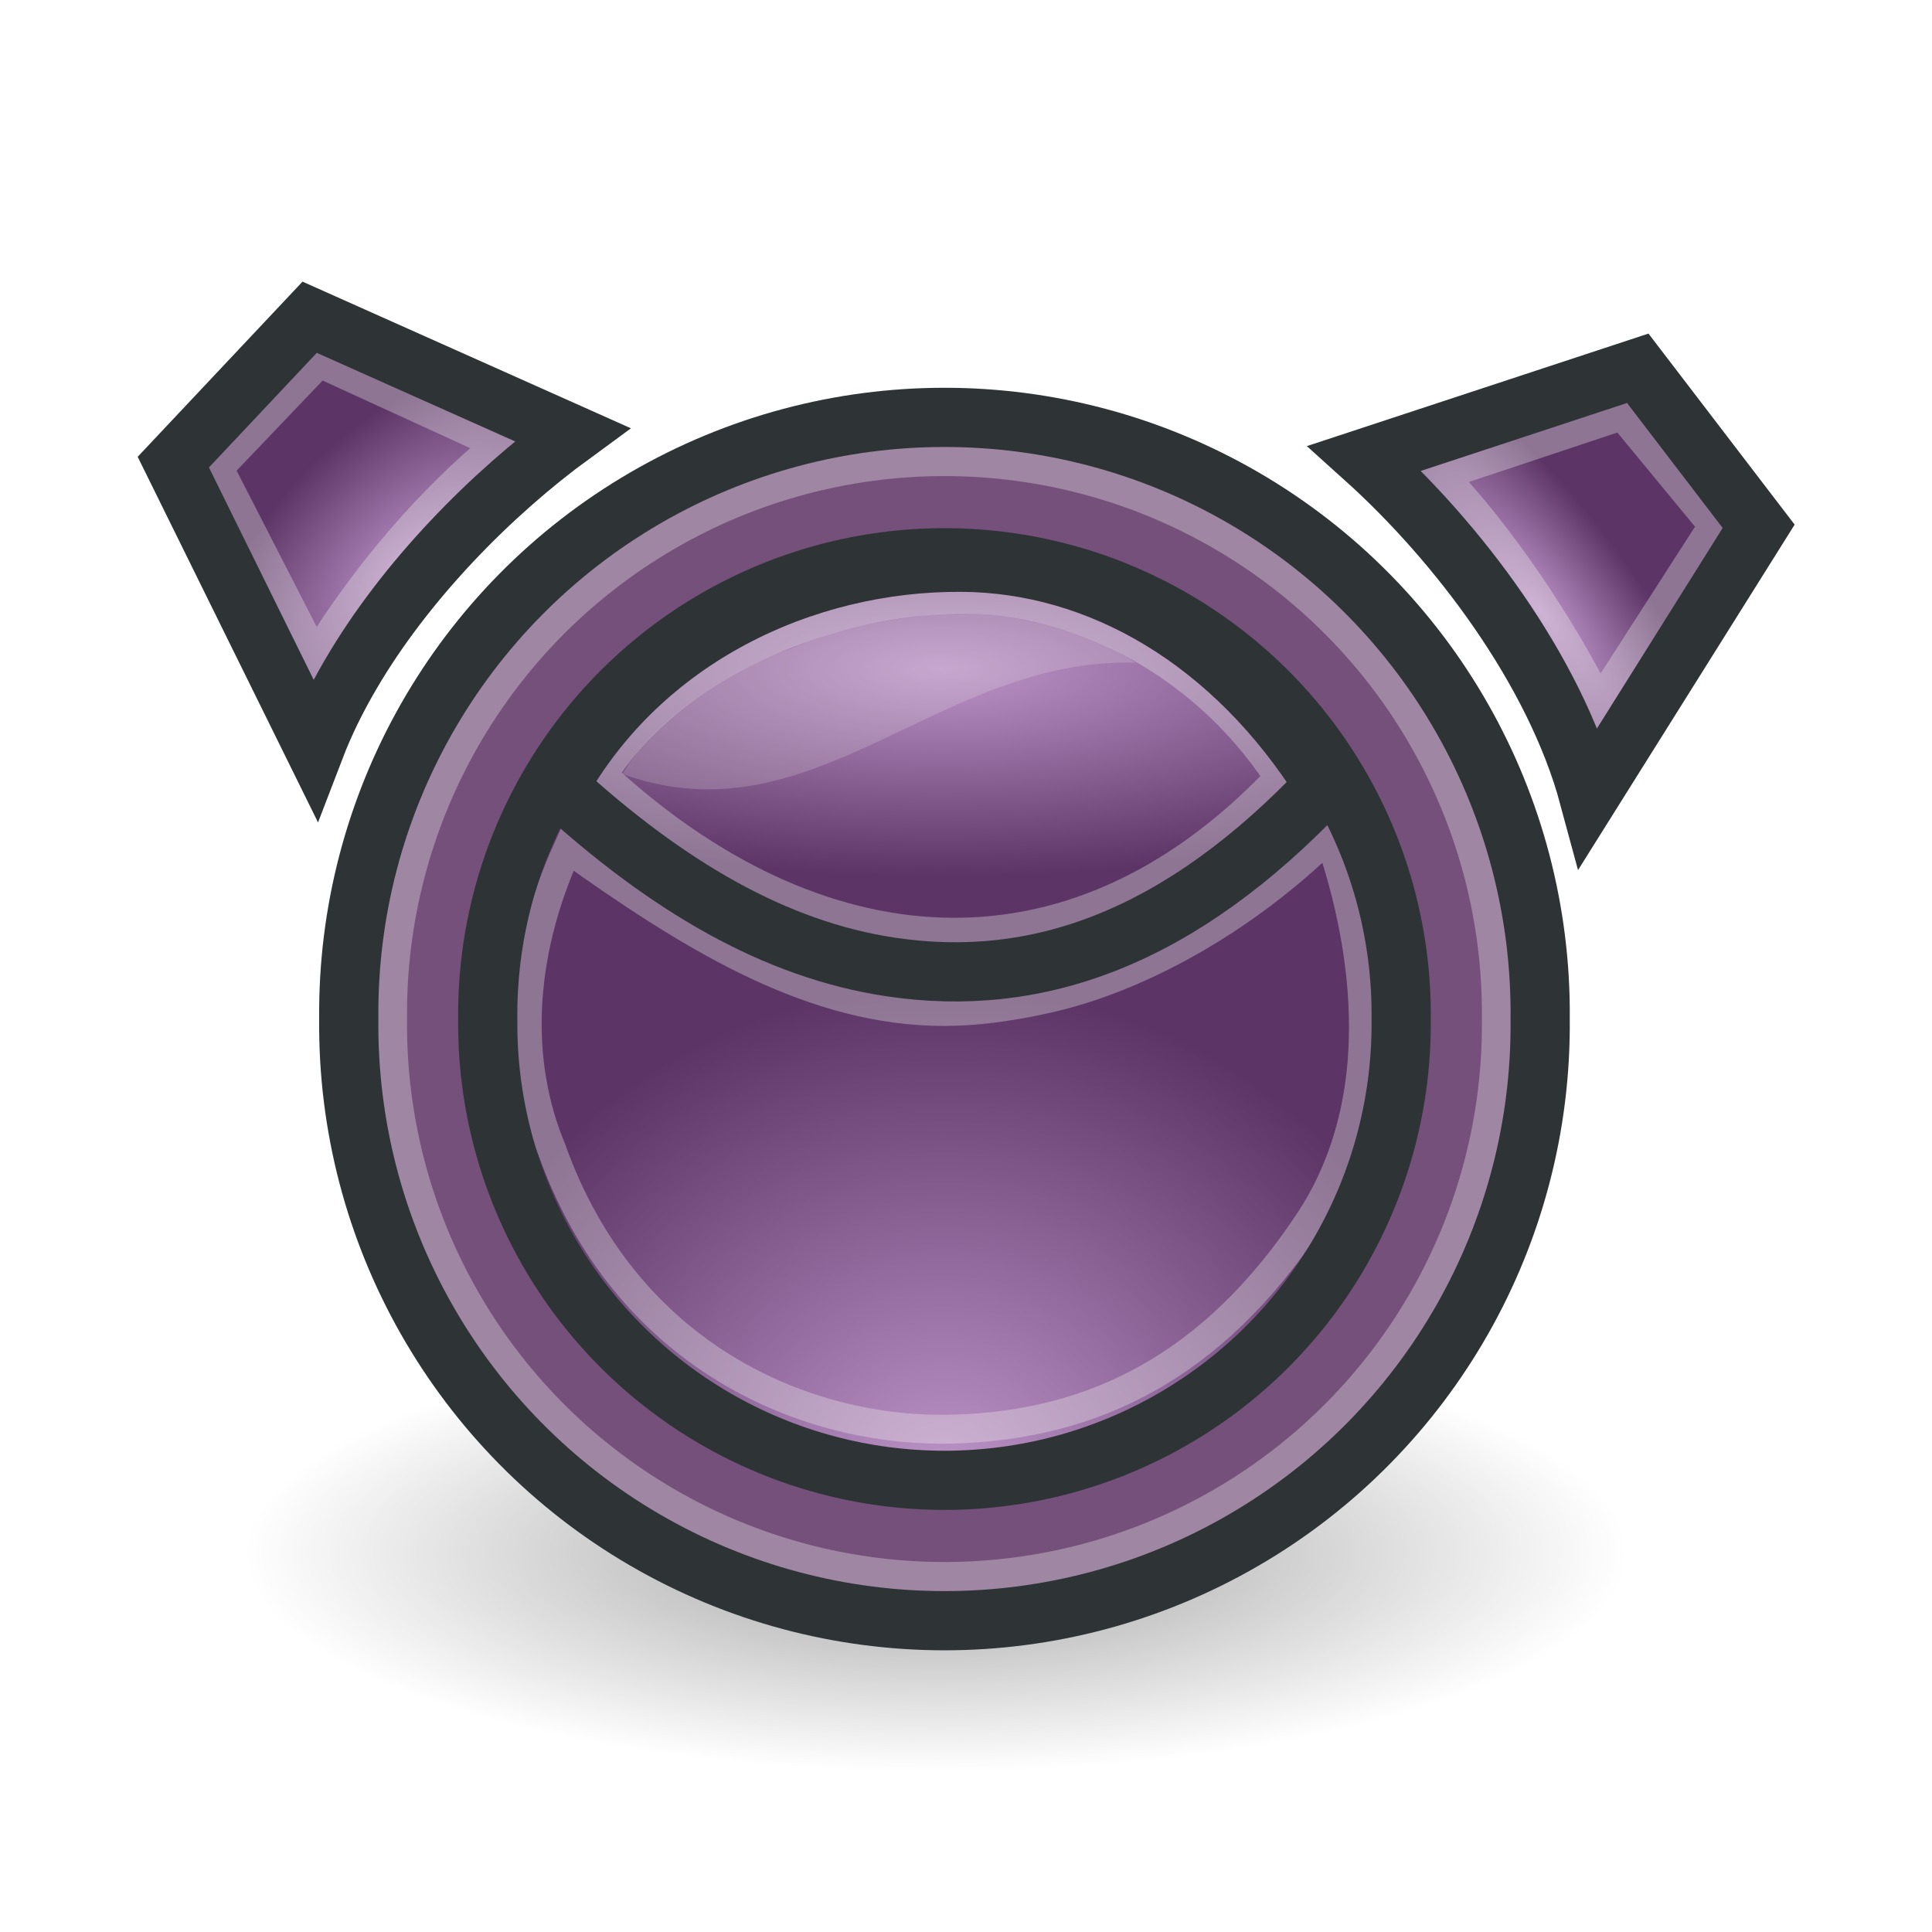
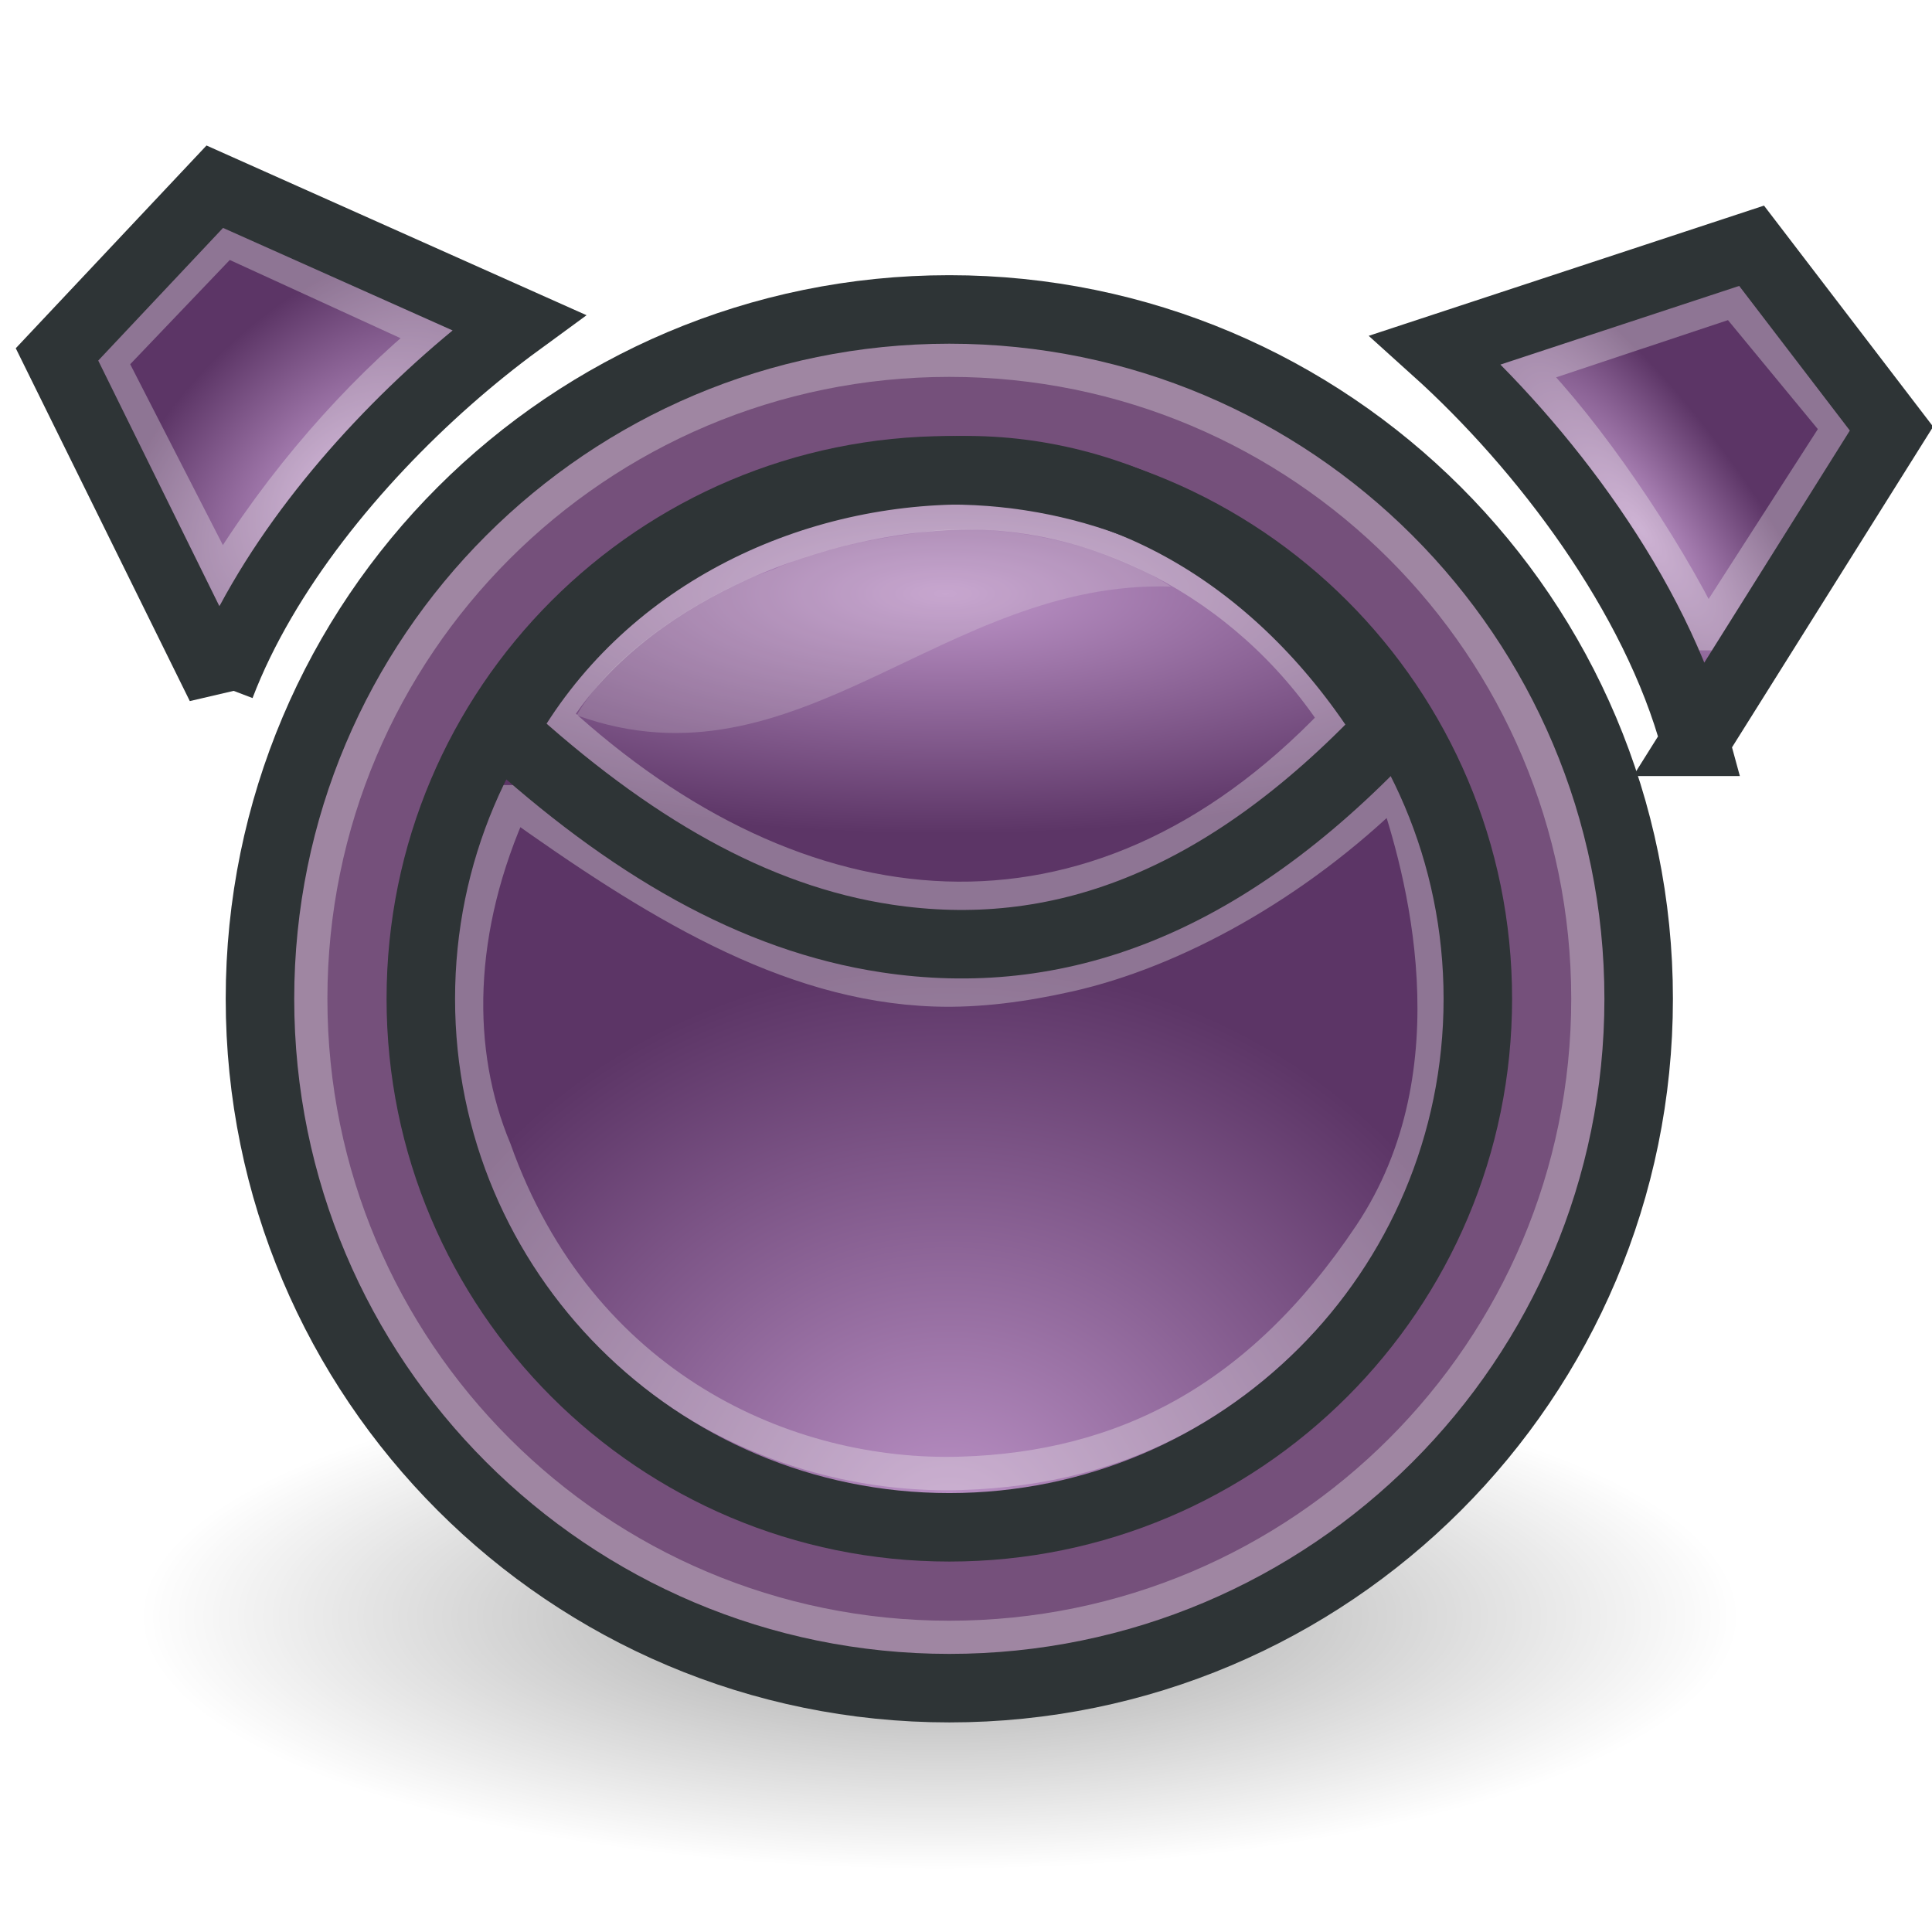
<svg xmlns="http://www.w3.org/2000/svg" xmlns:xlink="http://www.w3.org/1999/xlink" width="48" height="48" id="svg11300" version="1.0">
  <defs id="defs3">
    <linearGradient id="linearGradient3363">
      <stop style="stop-color:#eeeeec;stop-opacity:0.699;" offset="0" id="stop3365" />
      <stop style="stop-color:#eeeeec;stop-opacity:0;" offset="1" id="stop3367" />
    </linearGradient>
    <linearGradient id="linearGradient3323">
      <stop style="stop-color:#bd94c8;stop-opacity:1;" offset="0" id="stop3325" />
      <stop id="stop3333" offset="1" style="stop-color:#5c3566;stop-opacity:1;" />
    </linearGradient>
    <linearGradient id="linearGradient2660">
      <stop style="stop-color:#edeeec;stop-opacity:1;" offset="0" id="stop2662" />
      <stop style="stop-color:#babdb6;stop-opacity:1;" offset="1" id="stop2664" />
    </linearGradient>
    <radialGradient r="3.834" fy="15.048" fx="27.577" cy="15.048" cx="27.577" gradientTransform="matrix(1.341804,0,0,1.341804,-9.425986,-5.222852)" gradientUnits="userSpaceOnUse" id="radialGradient11020" xlink:href="#linearGradient11494" />
    <radialGradient r="3.834" fy="15.259" fx="27.577" cy="15.259" cx="27.577" gradientTransform="matrix(1.478479,0,0,1.478479,-13.1951,-7.329062)" gradientUnits="userSpaceOnUse" id="radialGradient11018" xlink:href="#linearGradient11494" />
    <linearGradient id="linearGradient15679">
      <stop style="stop-color:#000000;stop-opacity:1;" offset="0" id="stop15681" />
      <stop style="stop-color:#000000;stop-opacity:0;" offset="1" id="stop15683" />
    </linearGradient>
    <linearGradient id="linearGradient15669">
      <stop style="stop-color:#2d69c0;stop-opacity:1;" offset="0" id="stop15671" />
      <stop style="stop-color:#122a4c;stop-opacity:1;" offset="1" id="stop15673" />
    </linearGradient>
    <linearGradient id="linearGradient15653">
      <stop style="stop-color:#f0f1ee;stop-opacity:1;" offset="0" id="stop15655" />
      <stop style="stop-color:#d5d9d1;stop-opacity:1;" offset="1" id="stop15657" />
    </linearGradient>
    <linearGradient id="linearGradient15641">
      <stop style="stop-color:#000000;stop-opacity:1;" offset="0" id="stop15643" />
      <stop style="stop-color:#000000;stop-opacity:0;" offset="1" id="stop15645" />
    </linearGradient>
    <linearGradient id="linearGradient15015">
      <stop style="stop-color:#ffffff;stop-opacity:1;" offset="0" id="stop15017" />
      <stop id="stop15025" offset="0.137" style="stop-color:#d4d6d2;stop-opacity:1;" />
      <stop id="stop15023" offset="0.793" style="stop-color:#d4d6d2;stop-opacity:1;" />
      <stop style="stop-color:#7e8478;stop-opacity:1;" offset="1" id="stop15019" />
    </linearGradient>
    <linearGradient id="linearGradient14981">
      <stop style="stop-color:#788600;stop-opacity:1;" offset="0" id="stop14983" />
      <stop style="stop-color:#505900;stop-opacity:1;" offset="1" id="stop14985" />
    </linearGradient>
    <linearGradient id="linearGradient14973">
      <stop id="stop14975" offset="0" style="stop-color:#747474;stop-opacity:1;" />
      <stop style="stop-color:#b0b0b0;stop-opacity:1;" offset="0.621" id="stop14977" />
      <stop id="stop14979" offset="1" style="stop-color:#3f3f3f;stop-opacity:1;" />
    </linearGradient>
    <linearGradient id="linearGradient14881">
      <stop style="stop-color:#747474;stop-opacity:1;" offset="0" id="stop14883" />
      <stop id="stop14893" offset="0.621" style="stop-color:#ffffff;stop-opacity:1;" />
      <stop style="stop-color:#3f3f3f;stop-opacity:1;" offset="1" id="stop14885" />
    </linearGradient>
    <linearGradient id="linearGradient14861">
      <stop style="stop-color:#ffffff;stop-opacity:1;" offset="0" id="stop14863" />
      <stop style="stop-color:#ffffff;stop-opacity:0;" offset="1" id="stop14865" />
    </linearGradient>
    <linearGradient id="linearGradient14780">
      <stop style="stop-color:#ebff39;stop-opacity:1;" offset="0" id="stop14782" />
      <stop style="stop-color:#ebff39;stop-opacity:0;" offset="1" id="stop14784" />
    </linearGradient>
    <linearGradient id="linearGradient11520">
      <stop id="stop11522" offset="0" style="stop-color:#ffffff;stop-opacity:1;" />
      <stop id="stop11524" offset="1" style="stop-color:#dcdcdc;stop-opacity:1;" />
    </linearGradient>
    <linearGradient id="linearGradient11508">
      <stop id="stop11510" offset="0" style="stop-color:#000000;stop-opacity:1;" />
      <stop id="stop11512" offset="1" style="stop-color:#000000;stop-opacity:0;" />
    </linearGradient>
    <linearGradient id="linearGradient11494">
      <stop id="stop11496" offset="0" style="stop-color:#ef2929;stop-opacity:1;" />
      <stop id="stop11498" offset="1" style="stop-color:#ef2929;stop-opacity:0;" />
    </linearGradient>
    <linearGradient id="linearGradient11415">
      <stop id="stop11417" offset="0" style="stop-color:#204a87;stop-opacity:0;" />
      <stop style="stop-color:#204a87;stop-opacity:1;" offset="0.5" id="stop11423" />
      <stop id="stop11419" offset="1" style="stop-color:#204a87;stop-opacity:0;" />
    </linearGradient>
    <linearGradient id="linearGradient11399">
      <stop id="stop11401" offset="0" style="stop-color:#000000;stop-opacity:1;" />
      <stop id="stop11403" offset="1" style="stop-color:#000000;stop-opacity:0;" />
    </linearGradient>
    <linearGradient gradientTransform="translate(-60.28571,-0.285714)" y2="34.462" x2="43.616" y1="3.774" x1="15.828" gradientUnits="userSpaceOnUse" id="linearGradient11425" xlink:href="#linearGradient11415" />
    <linearGradient gradientTransform="translate(-60.57143,0)" y2="39.034" x2="35.68" y1="9.346" x1="9.696" gradientUnits="userSpaceOnUse" id="linearGradient11427" xlink:href="#linearGradient11415" />
    <linearGradient y2="33.462" x2="26.759" y1="19.774" x1="13.267" gradientTransform="translate(-60.85714,0.428571)" gradientUnits="userSpaceOnUse" id="linearGradient11439" xlink:href="#linearGradient11415" />
    <radialGradient r="8.5" fy="39.143" fx="12.071" cy="39.143" cx="12.071" gradientTransform="matrix(1,0,0,0.487395,0,20.06483)" gradientUnits="userSpaceOnUse" id="radialGradient11441" xlink:href="#linearGradient11399" />
    <radialGradient gradientTransform="matrix(1.243453,0,0,1.243453,-6.713754,-3.742847)" gradientUnits="userSpaceOnUse" r="3.834" fy="15.048" fx="27.577" cy="15.048" cx="27.577" id="radialGradient11500" xlink:href="#linearGradient11494" />
    <radialGradient r="3.834" fy="16.049" fx="27.577" cy="16.049" cx="27.577" gradientTransform="matrix(1.243453,0,0,1.243453,-6.713754,-3.742847)" gradientUnits="userSpaceOnUse" id="radialGradient11504" xlink:href="#linearGradient11494" />
    <radialGradient gradientUnits="userSpaceOnUse" gradientTransform="matrix(1,0,0,0.338462,0,29.48178)" r="6.566" fy="44.565" fx="30.204" cy="44.565" cx="30.204" id="radialGradient11514" xlink:href="#linearGradient11508" />
    <radialGradient gradientTransform="matrix(1.995058,0,0,1.995058,-24.32488,-35.70087)" gradientUnits="userSpaceOnUse" r="20.531" fy="35.878" fx="24.446" cy="35.878" cx="24.446" id="radialGradient11526" xlink:href="#linearGradient11520" />
    <radialGradient r="6.566" fy="44.565" fx="30.204" cy="44.565" cx="30.204" gradientTransform="matrix(1,0,0,0.338462,0,29.48178)" gradientUnits="userSpaceOnUse" id="radialGradient11532" xlink:href="#linearGradient11508" />
    <radialGradient xlink:href="#linearGradient11508" id="radialGradient1348" gradientUnits="userSpaceOnUse" gradientTransform="matrix(1,0,0,0.338462,0,29.48178)" cx="30.204" cy="44.565" fx="30.204" fy="44.565" r="6.566" />
    <radialGradient xlink:href="#linearGradient11520" id="radialGradient1350" gradientUnits="userSpaceOnUse" gradientTransform="matrix(1.995058,0,0,1.995058,-24.32488,-35.70087)" cx="24.446" cy="35.878" fx="24.446" fy="35.878" r="20.531" />
    <radialGradient xlink:href="#linearGradient11494" id="radialGradient1352" gradientUnits="userSpaceOnUse" gradientTransform="matrix(1.243453,0,0,1.243453,-6.713754,-3.742847)" cx="27.577" cy="16.049" fx="27.577" fy="16.049" r="3.834" />
    <radialGradient xlink:href="#linearGradient11494" id="radialGradient1354" gradientUnits="userSpaceOnUse" gradientTransform="matrix(1.243453,0,0,1.243453,-6.713754,-3.742847)" cx="27.577" cy="15.048" fx="27.577" fy="15.048" r="3.834" />
    <radialGradient xlink:href="#linearGradient11508" id="radialGradient1356" gradientUnits="userSpaceOnUse" gradientTransform="matrix(1,0,0,0.338462,0,29.48178)" cx="30.204" cy="44.565" fx="30.204" fy="44.565" r="6.566" />
    <radialGradient xlink:href="#linearGradient11520" id="radialGradient1366" gradientUnits="userSpaceOnUse" gradientTransform="matrix(2.049266,0,0,2.049266,-25.65002,-37.31089)" cx="24.446" cy="35.878" fx="24.446" fy="35.878" r="20.531" />
    <linearGradient xlink:href="#linearGradient14780" id="linearGradient14786" x1="6.221" y1="42.891" x2="6.238" y2="39.267" gradientUnits="userSpaceOnUse" gradientTransform="matrix(1.984375,0,0,1,-5.90625,0)" />
    <linearGradient xlink:href="#linearGradient14780" id="linearGradient14790" gradientUnits="userSpaceOnUse" gradientTransform="matrix(1.984375,0,0,1,-2.890625,0)" x1="6.221" y1="42.891" x2="6.238" y2="39.267" />
    <linearGradient xlink:href="#linearGradient14780" id="linearGradient14794" gradientUnits="userSpaceOnUse" gradientTransform="matrix(1.984375,0,0,1,9.375e-2,0)" x1="6.221" y1="42.891" x2="6.238" y2="39.267" />
    <linearGradient xlink:href="#linearGradient14780" id="linearGradient14798" gradientUnits="userSpaceOnUse" gradientTransform="matrix(1.984375,0,0,1,3.09375,-1.3595e-2)" x1="6.221" y1="42.891" x2="6.238" y2="39.267" />
    <linearGradient xlink:href="#linearGradient14780" id="linearGradient14802" gradientUnits="userSpaceOnUse" gradientTransform="matrix(1.984375,0,0,1,6.09375,-1.3595e-2)" x1="6.221" y1="42.891" x2="6.238" y2="39.267" />
    <linearGradient xlink:href="#linearGradient14780" id="linearGradient14806" gradientUnits="userSpaceOnUse" gradientTransform="matrix(1.984375,0,0,1,9.109375,-1.3595e-2)" x1="6.221" y1="42.891" x2="6.238" y2="39.267" />
    <linearGradient xlink:href="#linearGradient14780" id="linearGradient14810" gradientUnits="userSpaceOnUse" gradientTransform="matrix(1.984375,0,0,1,12.10938,-1.3595e-2)" x1="6.221" y1="42.891" x2="6.238" y2="39.267" />
    <linearGradient xlink:href="#linearGradient14780" id="linearGradient14814" gradientUnits="userSpaceOnUse" gradientTransform="matrix(1.984375,0,0,1,15.10938,-1.3595e-2)" x1="6.221" y1="42.891" x2="6.238" y2="39.267" />
    <linearGradient xlink:href="#linearGradient14861" id="linearGradient14867" x1="16.965" y1="20.166" x2="18.968" y2="31.347" gradientUnits="userSpaceOnUse" gradientTransform="matrix(0.934742,0,0,1.14936,51.39376,-9.859611)" />
    <linearGradient xlink:href="#linearGradient14881" id="linearGradient14887" x1="24" y1="19.5" x2="27" y2="19.5" gradientUnits="userSpaceOnUse" gradientTransform="translate(49.875,-6)" />
    <linearGradient xlink:href="#linearGradient14881" id="linearGradient14889" x1="24" y1="21.5" x2="27" y2="21.5" gradientUnits="userSpaceOnUse" gradientTransform="translate(49.875,-6)" />
    <linearGradient xlink:href="#linearGradient14881" id="linearGradient14891" x1="24" y1="23.5" x2="27" y2="23.5" gradientUnits="userSpaceOnUse" gradientTransform="translate(49.875,-6)" />
    <linearGradient xlink:href="#linearGradient14881" id="linearGradient14895" gradientUnits="userSpaceOnUse" x1="8" y1="19.5" x2="4.328" y2="19.5" gradientTransform="translate(50.875,-6)" />
    <linearGradient xlink:href="#linearGradient14881" id="linearGradient14897" gradientUnits="userSpaceOnUse" x1="8" y1="19.5" x2="4.328" y2="19.5" gradientTransform="translate(50.875,-6)" />
    <linearGradient xlink:href="#linearGradient14881" id="linearGradient14899" gradientUnits="userSpaceOnUse" x1="8" y1="19.5" x2="4.328" y2="19.5" gradientTransform="translate(50.875,-6)" />
    <linearGradient xlink:href="#linearGradient14881" id="linearGradient14903" gradientUnits="userSpaceOnUse" x1="8" y1="19.5" x2="4.328" y2="19.5" gradientTransform="translate(4,-79.875)" />
    <linearGradient xlink:href="#linearGradient14881" id="linearGradient14907" gradientUnits="userSpaceOnUse" gradientTransform="translate(4,-81.875)" x1="8" y1="19.5" x2="4.328" y2="19.5" />
    <linearGradient xlink:href="#linearGradient14881" id="linearGradient14911" gradientUnits="userSpaceOnUse" gradientTransform="translate(4,-83.875)" x1="8" y1="19.5" x2="4.328" y2="19.5" />
    <linearGradient xlink:href="#linearGradient14881" id="linearGradient14915" gradientUnits="userSpaceOnUse" gradientTransform="translate(4,-85.875)" x1="8" y1="19.5" x2="4.328" y2="19.5" />
    <linearGradient xlink:href="#linearGradient14881" id="linearGradient14919" gradientUnits="userSpaceOnUse" gradientTransform="translate(4,-87.875)" x1="8" y1="19.5" x2="4.328" y2="19.5" />
    <linearGradient xlink:href="#linearGradient14881" id="linearGradient14923" gradientUnits="userSpaceOnUse" gradientTransform="translate(4,-89.875)" x1="8" y1="19.5" x2="4.328" y2="19.5" />
    <linearGradient xlink:href="#linearGradient14881" id="linearGradient14927" gradientUnits="userSpaceOnUse" gradientTransform="translate(4,-91.875)" x1="8" y1="19.5" x2="4.328" y2="19.5" />
    <linearGradient xlink:href="#linearGradient14973" id="linearGradient14943" gradientUnits="userSpaceOnUse" gradientTransform="translate(14,-79.875)" x1="7.116" y1="11.5" x2="4.713" y2="11.5" />
    <linearGradient xlink:href="#linearGradient14973" id="linearGradient14945" gradientUnits="userSpaceOnUse" gradientTransform="translate(14,-81.875)" x1="7.116" y1="13.5" x2="4.713" y2="13.5" />
    <linearGradient xlink:href="#linearGradient14973" id="linearGradient14947" gradientUnits="userSpaceOnUse" gradientTransform="translate(14,-83.875)" x1="7.116" y1="15.5" x2="4.713" y2="15.5" />
    <linearGradient xlink:href="#linearGradient14973" id="linearGradient14949" gradientUnits="userSpaceOnUse" gradientTransform="translate(14,-85.875)" x1="7.116" y1="17.5" x2="4.713" y2="17.5" />
    <linearGradient xlink:href="#linearGradient14973" id="linearGradient14951" gradientUnits="userSpaceOnUse" gradientTransform="translate(14,-87.875)" x1="7.116" y1="19.5" x2="4.713" y2="19.5" />
    <linearGradient xlink:href="#linearGradient14973" id="linearGradient14953" gradientUnits="userSpaceOnUse" gradientTransform="translate(14,-89.875)" x1="7.116" y1="21.5" x2="4.713" y2="21.5" />
    <linearGradient xlink:href="#linearGradient14973" id="linearGradient14955" gradientUnits="userSpaceOnUse" gradientTransform="translate(14,-91.875)" x1="7.116" y1="23.5" x2="4.713" y2="23.5" />
    <linearGradient xlink:href="#linearGradient14981" id="linearGradient14987" x1="20.047" y1="22.747" x2="39.003" y2="49.794" gradientUnits="userSpaceOnUse" gradientTransform="translate(67,-6)" />
    <linearGradient xlink:href="#linearGradient14981" id="linearGradient15537" gradientUnits="userSpaceOnUse" gradientTransform="matrix(1.005844,0,0,1.017751,115.5005,-7.177511)" x1="20.047" y1="22.747" x2="39.003" y2="49.794" />
    <linearGradient xlink:href="#linearGradient14861" id="linearGradient15587" gradientUnits="userSpaceOnUse" gradientTransform="matrix(0.934742,0,0,1.14936,66.47715,10.07789)" x1="16.965" y1="20.166" x2="18.968" y2="31.347" />
    <linearGradient xlink:href="#linearGradient14881" id="linearGradient15589" gradientUnits="userSpaceOnUse" gradientTransform="translate(65.95839,13.9375)" x1="8" y1="19.5" x2="4.328" y2="19.5" />
    <linearGradient xlink:href="#linearGradient14881" id="linearGradient15591" gradientUnits="userSpaceOnUse" gradientTransform="translate(65.95839,13.9375)" x1="8" y1="19.5" x2="4.328" y2="19.5" />
    <linearGradient xlink:href="#linearGradient14881" id="linearGradient15593" gradientUnits="userSpaceOnUse" gradientTransform="translate(65.95839,13.9375)" x1="8" y1="19.5" x2="4.328" y2="19.5" />
    <linearGradient xlink:href="#linearGradient14881" id="linearGradient15595" gradientUnits="userSpaceOnUse" gradientTransform="translate(64.95839,13.9375)" x1="24" y1="19.5" x2="27" y2="19.5" />
    <linearGradient xlink:href="#linearGradient14881" id="linearGradient15597" gradientUnits="userSpaceOnUse" gradientTransform="translate(64.95839,13.9375)" x1="24" y1="21.5" x2="27" y2="21.5" />
    <linearGradient xlink:href="#linearGradient14881" id="linearGradient15599" gradientUnits="userSpaceOnUse" gradientTransform="translate(64.95839,13.9375)" x1="24" y1="23.5" x2="27" y2="23.5" />
    <linearGradient xlink:href="#linearGradient14881" id="linearGradient15601" gradientUnits="userSpaceOnUse" gradientTransform="translate(23.9375,-94.95839)" x1="8" y1="19.5" x2="4.328" y2="19.5" />
    <linearGradient xlink:href="#linearGradient14881" id="linearGradient15603" gradientUnits="userSpaceOnUse" gradientTransform="translate(23.9375,-96.95839)" x1="8" y1="19.5" x2="4.328" y2="19.5" />
    <linearGradient xlink:href="#linearGradient14881" id="linearGradient15605" gradientUnits="userSpaceOnUse" gradientTransform="translate(23.9375,-98.95839)" x1="8" y1="19.5" x2="4.328" y2="19.5" />
    <linearGradient xlink:href="#linearGradient14881" id="linearGradient15607" gradientUnits="userSpaceOnUse" gradientTransform="translate(23.9375,-100.9584)" x1="8" y1="19.5" x2="4.328" y2="19.5" />
    <linearGradient xlink:href="#linearGradient14881" id="linearGradient15609" gradientUnits="userSpaceOnUse" gradientTransform="translate(23.9375,-102.9584)" x1="8" y1="19.5" x2="4.328" y2="19.5" />
    <linearGradient xlink:href="#linearGradient14881" id="linearGradient15611" gradientUnits="userSpaceOnUse" gradientTransform="translate(23.9375,-104.9584)" x1="8" y1="19.5" x2="4.328" y2="19.5" />
    <linearGradient xlink:href="#linearGradient14881" id="linearGradient15613" gradientUnits="userSpaceOnUse" gradientTransform="translate(23.9375,-106.9584)" x1="8" y1="19.5" x2="4.328" y2="19.5" />
    <linearGradient xlink:href="#linearGradient14973" id="linearGradient15615" gradientUnits="userSpaceOnUse" gradientTransform="translate(33.9375,-94.95839)" x1="7.116" y1="11.5" x2="4.713" y2="11.5" />
    <linearGradient xlink:href="#linearGradient14973" id="linearGradient15617" gradientUnits="userSpaceOnUse" gradientTransform="translate(33.9375,-96.95839)" x1="7.116" y1="13.5" x2="4.713" y2="13.5" />
    <linearGradient xlink:href="#linearGradient14973" id="linearGradient15619" gradientUnits="userSpaceOnUse" gradientTransform="translate(33.9375,-98.95839)" x1="7.116" y1="15.5" x2="4.713" y2="15.5" />
    <linearGradient xlink:href="#linearGradient14973" id="linearGradient15621" gradientUnits="userSpaceOnUse" gradientTransform="translate(33.9375,-100.9584)" x1="7.116" y1="17.5" x2="4.713" y2="17.5" />
    <linearGradient xlink:href="#linearGradient14973" id="linearGradient15623" gradientUnits="userSpaceOnUse" gradientTransform="translate(33.9375,-102.9584)" x1="7.116" y1="19.5" x2="4.713" y2="19.5" />
    <linearGradient xlink:href="#linearGradient14973" id="linearGradient15625" gradientUnits="userSpaceOnUse" gradientTransform="translate(33.9375,-104.9584)" x1="7.116" y1="21.5" x2="4.713" y2="21.5" />
    <linearGradient xlink:href="#linearGradient14973" id="linearGradient15627" gradientUnits="userSpaceOnUse" gradientTransform="translate(33.9375,-106.9584)" x1="7.116" y1="23.5" x2="4.713" y2="23.5" />
    <radialGradient xlink:href="#linearGradient15641" id="radialGradient15647" cx="24.312" cy="43.875" fx="24.312" fy="43.875" r="22.312" gradientTransform="matrix(1,0,0,0.156863,0,36.99265)" gradientUnits="userSpaceOnUse" />
    <radialGradient xlink:href="#linearGradient15653" id="radialGradient15659" cx="22.75" cy="10.25" fx="22.75" fy="10.25" r="19.875" gradientTransform="matrix(1.616548,0,0,1.708051,-14.02647,-8.007523)" gradientUnits="userSpaceOnUse" />
    <radialGradient xlink:href="#linearGradient15653" id="radialGradient15663" gradientUnits="userSpaceOnUse" gradientTransform="matrix(1.616548,0,0,1.708051,-0.27647,-8.007523)" cx="22.75" cy="10.25" fx="22.75" fy="10.25" r="19.875" />
    <radialGradient xlink:href="#linearGradient15679" id="radialGradient15685" cx="23.312" cy="40.938" fx="23.312" fy="40.938" r="17.188" gradientTransform="matrix(1,0,0,0.316364,0,27.98636)" gradientUnits="userSpaceOnUse" />
    <radialGradient xlink:href="#linearGradient2660" id="radialGradient2666" cx="17.62" cy="21.611" fx="17.62" fy="21.611" r="8" gradientTransform="matrix(4.072994,0,0,2.874492,-48.88488,-43.21542)" gradientUnits="userSpaceOnUse" />
    <radialGradient xlink:href="#linearGradient15653" id="radialGradient3157" gradientUnits="userSpaceOnUse" gradientTransform="matrix(1.616548,0,0,1.708051,-14.02647,-8.007523)" cx="22.75" cy="10.25" fx="22.75" fy="10.25" r="19.875" />
    <radialGradient xlink:href="#linearGradient2660" id="radialGradient3159" gradientUnits="userSpaceOnUse" gradientTransform="matrix(4.072994,0,0,2.874492,-48.88488,-43.21542)" cx="17.62" cy="21.611" fx="17.62" fy="21.611" r="8" />
    <radialGradient xlink:href="#linearGradient11494" id="radialGradient3164" gradientUnits="userSpaceOnUse" gradientTransform="matrix(1.341804,0,0,1.341804,-9.425986,-5.222852)" cx="27.577" cy="15.048" fx="27.577" fy="15.048" r="3.834" />
    <radialGradient xlink:href="#linearGradient11494" id="radialGradient3166" gradientUnits="userSpaceOnUse" gradientTransform="matrix(1.478479,0,0,1.478479,-13.1951,-7.329062)" cx="27.577" cy="15.259" fx="27.577" fy="15.259" r="3.834" />
    <radialGradient xlink:href="#linearGradient15653" id="radialGradient3191" gradientUnits="userSpaceOnUse" gradientTransform="matrix(1.616548,0,0,1.708051,-14.02647,-8.007523)" cx="22.75" cy="10.25" fx="22.75" fy="10.25" r="19.875" />
    <radialGradient xlink:href="#linearGradient2660" id="radialGradient3193" gradientUnits="userSpaceOnUse" gradientTransform="matrix(4.072994,0,0,2.874492,-48.88488,-43.21542)" cx="17.62" cy="21.611" fx="17.62" fy="21.611" r="8" />
    <radialGradient xlink:href="#linearGradient11494" id="radialGradient3195" gradientUnits="userSpaceOnUse" gradientTransform="matrix(1.478479,0,0,1.478479,-13.1951,-7.329062)" cx="27.577" cy="15.259" fx="27.577" fy="15.259" r="3.834" />
    <radialGradient xlink:href="#linearGradient11494" id="radialGradient3197" gradientUnits="userSpaceOnUse" gradientTransform="matrix(1.341804,0,0,1.341804,-9.425986,-5.222852)" cx="27.577" cy="15.048" fx="27.577" fy="15.048" r="3.834" />
    <radialGradient xlink:href="#linearGradient15653" id="radialGradient3207" gradientUnits="userSpaceOnUse" gradientTransform="matrix(1.616548,0,0,1.708051,-14.02647,-8.007523)" cx="22.75" cy="10.25" fx="22.75" fy="10.25" r="19.875" />
    <radialGradient xlink:href="#linearGradient2660" id="radialGradient3209" gradientUnits="userSpaceOnUse" gradientTransform="matrix(4.072994,0,0,2.874492,-48.88488,-43.21542)" cx="17.62" cy="21.611" fx="17.62" fy="21.611" r="8" />
    <radialGradient xlink:href="#linearGradient11494" id="radialGradient3211" gradientUnits="userSpaceOnUse" gradientTransform="matrix(1.478479,0,0,1.478479,-13.1951,-7.329062)" cx="27.577" cy="15.259" fx="27.577" fy="15.259" r="3.834" />
    <radialGradient xlink:href="#linearGradient11494" id="radialGradient3213" gradientUnits="userSpaceOnUse" gradientTransform="matrix(1.341804,0,0,1.341804,-9.425986,-5.222852)" cx="27.577" cy="15.048" fx="27.577" fy="15.048" r="3.834" />
    <radialGradient xlink:href="#linearGradient2660" id="radialGradient64668" gradientUnits="userSpaceOnUse" gradientTransform="matrix(4.098609,0,0,2.874492,-48.71432,-42.71542)" cx="17.62" cy="21.611" fx="17.62" fy="21.611" r="8" />
    <radialGradient xlink:href="#linearGradient15653" id="radialGradient64672" gradientUnits="userSpaceOnUse" gradientTransform="matrix(1.626715,0,0,1.708051,-13.63669,-7.507523)" cx="22.75" cy="10.25" fx="22.75" fy="10.25" r="19.875" />
    <radialGradient xlink:href="#linearGradient11494" id="radialGradient64674" gradientUnits="userSpaceOnUse" gradientTransform="matrix(1.478479,0,0,1.478479,-13.1951,-7.329062)" cx="27.577" cy="15.259" fx="27.577" fy="15.259" r="3.834" />
    <radialGradient xlink:href="#linearGradient11494" id="radialGradient64676" gradientUnits="userSpaceOnUse" gradientTransform="matrix(1.341804,0,0,1.341804,-9.425986,-5.222852)" cx="27.577" cy="15.048" fx="27.577" fy="15.048" r="3.834" />
    <radialGradient xlink:href="#linearGradient2660" id="radialGradient64682" gradientUnits="userSpaceOnUse" gradientTransform="matrix(4.098609,0,0,2.874492,-66.00369,-42.17878)" cx="17.62" cy="21.611" fx="17.62" fy="21.611" r="8" />
    <radialGradient xlink:href="#linearGradient15653" id="radialGradient64686" gradientUnits="userSpaceOnUse" gradientTransform="matrix(1.626715,0,0,1.708051,-30.92605,-6.970888)" cx="22.75" cy="10.25" fx="22.75" fy="10.25" r="19.875" />
    <radialGradient xlink:href="#linearGradient11494" id="radialGradient64688" gradientUnits="userSpaceOnUse" gradientTransform="matrix(1.341804,0,0,1.341804,-9.425986,-5.222852)" cx="27.577" cy="15.048" fx="27.577" fy="15.048" r="3.834" />
    <radialGradient xlink:href="#linearGradient11494" id="radialGradient64690" gradientUnits="userSpaceOnUse" gradientTransform="matrix(1.478479,0,0,1.478479,-13.1951,-7.329062)" cx="27.577" cy="15.259" fx="27.577" fy="15.259" r="3.834" />
    <radialGradient xlink:href="#linearGradient2660" id="radialGradient64717" gradientUnits="userSpaceOnUse" gradientTransform="matrix(4.098609,0,0,2.874492,-46.08214,-45.02472)" cx="17.62" cy="21.611" fx="17.62" fy="21.611" r="8" />
    <radialGradient xlink:href="#linearGradient15653" id="radialGradient64719" gradientUnits="userSpaceOnUse" gradientTransform="matrix(1.626715,0,0,1.708051,-11.00451,-9.816824)" cx="22.75" cy="10.25" fx="22.75" fy="10.25" r="19.875" />
    <radialGradient xlink:href="#linearGradient15679" id="radialGradient64721" gradientUnits="userSpaceOnUse" gradientTransform="matrix(1,0,0,0.316364,0,27.98636)" cx="23.312" cy="40.938" fx="23.312" fy="40.938" r="17.188" />
    <radialGradient xlink:href="#linearGradient3323" id="radialGradient3331" cx="23.506" cy="26.692" fx="23.506" fy="26.692" r="7.412" gradientTransform="matrix(1.167826,-7.1586469e-8,6.4551366e-8,1.039518,-3.848108,-1.948067)" gradientUnits="userSpaceOnUse" />
    <radialGradient xlink:href="#linearGradient3323" id="radialGradient3371" cx="26.772" cy="20.312" fx="26.772" fy="20.312" r="5.669" gradientTransform="matrix(-1.901245,2.6788339e-8,0,-0.6183879,77.67233,25.68881)" gradientUnits="userSpaceOnUse" />
    <radialGradient xlink:href="#linearGradient3323" id="radialGradient2587" gradientUnits="userSpaceOnUse" gradientTransform="matrix(-1.901245,2.6788339e-8,0,-0.6183879,77.67233,25.68881)" cx="26.772" cy="20.312" fx="26.772" fy="20.312" r="5.669" />
    <radialGradient xlink:href="#linearGradient3323" id="radialGradient2589" gradientUnits="userSpaceOnUse" gradientTransform="matrix(1.197443,-7.7734567e-8,6.6188432e-8,1.128796,-1.324087,-3.276115)" cx="23.506" cy="26.692" fx="23.506" fy="26.692" r="7.412" />
    <radialGradient xlink:href="#linearGradient3323" id="radialGradient3387" cx="36.903" cy="12.121" fx="36.903" fy="12.121" r="3.828" gradientTransform="matrix(0.805118,1.104574,-0.3497304,0.2549165,11.43089,-31.69581)" gradientUnits="userSpaceOnUse" />
    <radialGradient xlink:href="#linearGradient3323" id="radialGradient3397" cx="17.279" cy="12.86" fx="17.279" fy="12.86" r="3.869" gradientTransform="matrix(0.8000456,-0.7959069,0.4545729,0.4569367,-1.785972,19.32569)" gradientUnits="userSpaceOnUse" />
    <radialGradient xlink:href="#linearGradient3323" id="radialGradient2594" gradientUnits="userSpaceOnUse" gradientTransform="matrix(1.197443,-7.7734567e-8,6.6188432e-8,1.128796,-0.9490868,4.973885)" cx="23.506" cy="26.692" fx="23.506" fy="26.692" r="7.412" />
    <radialGradient xlink:href="#linearGradient3323" id="radialGradient2596" gradientUnits="userSpaceOnUse" gradientTransform="matrix(-1.901245,2.6788339e-8,0,-0.6183879,78.04733,33.93881)" cx="26.772" cy="20.312" fx="26.772" fy="20.312" r="5.669" />
    <radialGradient xlink:href="#linearGradient3323" id="radialGradient2598" gradientUnits="userSpaceOnUse" gradientTransform="matrix(0.8000456,-0.7959069,0.4545729,0.4569367,-1.410972,27.57569)" cx="17.279" cy="12.86" fx="17.279" fy="12.86" r="3.869" />
    <radialGradient xlink:href="#linearGradient3323" id="radialGradient2600" gradientUnits="userSpaceOnUse" gradientTransform="matrix(0.805118,1.104574,-0.3497304,0.2549165,11.80589,-23.44581)" cx="36.903" cy="12.121" fx="36.903" fy="12.121" r="3.828" />
  </defs>
  <g id="layer1" transform="translate(-3.220209,-0.6906993)">
-     <path style="opacity:0.369;fill:url(#radialGradient64721);fill-opacity:1;fill-rule:nonzero;stroke:none;stroke-width:1;stroke-linecap:round;stroke-linejoin:round;marker:none;marker-start:none;marker-mid:none;marker-end:none;stroke-miterlimit:4;stroke-dasharray:none;stroke-dashoffset:0;stroke-opacity:1;visibility:visible;display:block;overflow:visible" id="path15677" d="M 40.5,40.938 A 17.188,5.438 0 1 1 6.125,40.938 A 17.188,5.438 0 1 1 40.5,40.938 z" transform="translate(3.168573,-1.666793)" />
-     <g id="g2576" transform="matrix(1.470944,0,0,1.470944,-13.33497,-14.1359)">
-       <path id="path65564" d="M 20.625,23.984 C 19.689,26.028 19.655,27.977 20.258,29.642 C 21.947,33.589 24.763,34.68 27.393,34.588 C 29.836,34.503 31.891,33.721 33.555,30.982 C 35.22,28.243 34.431,24.978 33.716,23.889 C 32.221,25.501 30.598,26.279 29.009,26.672 C 28.329,26.84 27.651,26.941 26.985,26.916 C 24.746,26.832 22.714,25.623 20.625,23.984 z" style="fill:url(#radialGradient2594);fill-opacity:1;fill-rule:evenodd;stroke:none;stroke-width:0.5;stroke-linecap:butt;stroke-linejoin:miter;stroke-opacity:1" />
-       <path style="opacity:0.347;fill:none;fill-opacity:1;fill-rule:evenodd;stroke:#eeeeec;stroke-width:0.487;stroke-linecap:butt;stroke-linejoin:miter;stroke-opacity:1" d="M 20.841,24.415 C 19.994,26.28 19.976,28.064 20.573,29.492 C 21.806,32.963 24.842,34.298 27.386,34.217 C 29.751,34.143 31.738,33.146 33.348,30.737 C 34.958,28.328 34.082,25.325 33.703,24.211 C 32.256,25.629 30.487,26.601 28.95,26.946 C 28.292,27.094 27.637,27.183 26.992,27.161 C 24.826,27.087 22.861,25.856 20.841,24.415 z" id="path3403" />
-       <path transform="matrix(0.877566,0,0,0.877566,0.1285191,2.946157)" d="M 40.918,27.742 A 10.062,10.062 0 1 1 20.795,27.742 A 10.062,10.062 0 1 1 40.918,27.742 z" id="path3405" style="fill:none;fill-opacity:1;stroke:#75507b;stroke-width:2.229;stroke-miterlimit:4;stroke-dasharray:none;stroke-opacity:1" />
-       <path transform="matrix(0.9276742,0,0,0.9276742,-1.41764,1.556056)" d="M 40.918,27.742 A 10.062,10.062 0 1 1 20.795,27.742 A 10.062,10.062 0 1 1 40.918,27.742 z" id="path65528" style="opacity:0.347;fill:none;fill-opacity:1;stroke:#eeeeec;stroke-width:0.553;stroke-miterlimit:4;stroke-dasharray:none;stroke-opacity:1" />
-       <path id="path3353" d="M 20.983,23.178 C 24.819,26.708 29.48,27.244 33.311,23.23 C 31.879,21.065 29.478,19.882 27.212,19.994 C 24.97,20.106 22.243,21.197 20.983,23.178 z" style="fill:url(#radialGradient2596);fill-opacity:1;fill-rule:evenodd;stroke:none;stroke-width:0.425;stroke-linecap:butt;stroke-linejoin:miter;stroke-opacity:1" />
-       <path id="path65580" d="M 30.442,21.274 C 29.357,20.573 27.808,20.341 26.855,20.474 C 26.423,20.534 26.055,20.591 25.723,20.673 C 25.304,20.776 25.017,20.858 24.619,21.033 C 23.873,21.277 22.373,22.101 21.768,23.153 C 24.997,24.318 27.119,21.17 30.442,21.274 z" style="opacity:0.197;fill:#eeeeec;fill-opacity:1;fill-rule:evenodd;stroke:none;stroke-width:0.416;stroke-linecap:butt;stroke-linejoin:miter;stroke-opacity:1" />
-       <path id="path65562" d="M 21.478,23.165 C 25.006,26.411 29.293,26.904 32.816,23.212 C 31.499,21.221 29.291,20.133 27.207,20.237 C 25.145,20.339 22.637,21.343 21.478,23.165 z" style="opacity:0.347;fill:none;fill-rule:evenodd;stroke:#eeeeec;stroke-width:0.425;stroke-linecap:butt;stroke-linejoin:miter;stroke-opacity:1" />
-       <path id="path65558" d="M 20.688,23.373 C 22.529,25.058 24.354,26.119 26.291,26.411 C 28.761,26.784 31.18,25.938 33.625,23.35 C 32.087,20.892 29.817,19.588 27.493,19.576 C 24.842,19.561 22.097,20.842 20.688,23.373 z" style="fill:none;fill-rule:evenodd;stroke:#2e3436;stroke-width:1;stroke-linecap:butt;stroke-linejoin:miter;stroke-opacity:1" />
-       <path style="fill:url(#radialGradient2598);fill-opacity:1;fill-rule:evenodd;stroke:none;stroke-width:1px;stroke-linecap:butt;stroke-linejoin:miter;stroke-opacity:1" d="M 16.569,22.724 C 16.73,22.304 16.934,21.888 17.172,21.48 C 18.106,19.878 19.559,18.415 20.921,17.419 L 16.485,15.438 L 14.182,17.885 L 16.569,22.724 z" id="path2605" />
-       <path style="fill:url(#radialGradient2600);fill-opacity:1;fill-rule:evenodd;stroke:none;stroke-width:1px;stroke-linecap:butt;stroke-linejoin:miter;stroke-opacity:1" d="M 38.093,23.54 C 37.516,21.398 35.875,19.236 34.303,17.82 L 38.917,16.3 L 40.959,18.969 L 38.093,23.54 z" id="path2607" />
-       <path style="opacity:0.347;fill:none;fill-opacity:1;fill-rule:evenodd;stroke:#eeeeec;stroke-width:0.5;stroke-linecap:butt;stroke-linejoin:miter;stroke-opacity:1" d="M 16.582,21.173 C 17.459,19.728 18.592,18.462 19.657,17.585 L 16.646,16.206 L 14.948,17.985 L 16.582,21.173 z" id="path3399" />
-       <path style="opacity:0.347;fill:none;fill-opacity:1;fill-rule:evenodd;stroke:#eeeeec;stroke-width:0.5;stroke-linecap:butt;stroke-linejoin:miter;stroke-opacity:1" d="M 38.265,21.955 C 37.628,20.651 36.494,18.995 35.614,18.107 L 38.656,17.094 L 40.193,18.957 L 38.265,21.955 z" id="path3429" />
-       <path style="fill:none;fill-opacity:1;fill-rule:evenodd;stroke:#2e3436;stroke-width:1px;stroke-linecap:butt;stroke-linejoin:miter;stroke-opacity:1" d="M 38.093,23.54 C 37.516,21.398 35.875,19.236 34.303,17.82 L 38.917,16.3 L 40.959,18.969 L 38.093,23.54 z" id="path3427" />
-       <path style="fill:none;fill-opacity:1;fill-rule:evenodd;stroke:#2e3436;stroke-width:1px;stroke-linecap:butt;stroke-linejoin:miter;stroke-opacity:1" d="M 16.569,22.724 C 16.73,22.304 16.934,21.888 17.172,21.48 C 18.106,19.878 19.559,18.415 20.921,17.419 L 16.485,15.438 L 14.182,17.885 L 16.569,22.724 z" id="path3431" />
-       <path transform="translate(-3.64936,-0.4504079)" d="M 40.918,27.742 A 10.062,10.062 0 1 1 20.795,27.742 A 10.062,10.062 0 1 1 40.918,27.742 z" id="path64754" style="fill:none;fill-opacity:1;stroke:#2e3436;stroke-width:1;stroke-miterlimit:4;stroke-dasharray:none;stroke-opacity:1" />
-       <path transform="matrix(0.7666818,0,0,0.7666818,3.550021,6.022315)" d="M 40.918,27.742 A 10.062,10.062 0 1 1 20.795,27.742 A 10.062,10.062 0 1 1 40.918,27.742 z" id="path65538" style="fill:none;fill-opacity:1;stroke:#2e3436;stroke-width:1.304;stroke-miterlimit:4;stroke-dasharray:none;stroke-opacity:1" />
+     <path style="opacity:0.369;fill:url(#radialGradient64721);fill-opacity:1;fill-rule:nonzero;stroke:none;stroke-width:1;marker:none;visibility:visible;display:block;overflow:visible" id="path15677" d="m 40.5,40.938 a 17.188,5.438 0 1 1 -34.375,0 17.188,5.438 0 1 1 34.375,0 z" transform="matrix(1.157159,0,0,1.157159,-0.4059135,-6.51914)" />
+     <g id="g2576" transform="matrix(1.702116,0,0,1.702116,-19.50314,-20.94788)">
+       <path id="path65564" d="m 20.625,23.984 c -0.936,2.044 -0.971,3.994 -0.367,5.659 1.689,3.947 4.505,5.037 7.134,4.946 2.444,-0.085 4.498,-0.867 6.163,-3.606 1.665,-2.739 0.876,-6.005 0.161,-7.093 -1.495,1.612 -3.118,2.39 -4.708,2.783 -0.679,0.168 -1.357,0.269 -2.023,0.244 -2.239,-0.084 -4.272,-1.293 -6.36,-2.932 z" style="fill:url(#radialGradient2594);fill-opacity:1;fill-rule:evenodd;stroke:none" />
+       <path style="opacity:0.347;fill:none;stroke:#eeeeec;stroke-width:0.487;stroke-linecap:butt;stroke-linejoin:miter;stroke-opacity:1" d="m 20.841,24.415 c -0.847,1.865 -0.865,3.649 -0.268,5.078 1.233,3.471 4.269,4.806 6.813,4.725 2.364,-0.075 4.351,-1.071 5.962,-3.481 1.61,-2.409 0.734,-5.412 0.355,-6.526 -1.447,1.418 -3.216,2.389 -4.753,2.735 -0.657,0.148 -1.313,0.237 -1.957,0.215 -2.166,-0.073 -4.131,-1.305 -6.151,-2.746 z" id="path3403" />
+       <path transform="matrix(0.877566,0,0,0.877566,0.1285191,2.946157)" d="m 40.918,27.742 c 0,5.557 -4.505,10.062 -10.062,10.062 -5.557,0 -10.062,-4.505 -10.062,-10.062 0,-5.557 4.505,-10.062 10.062,-10.062 5.557,0 10.062,4.505 10.062,10.062 z" id="path3405" style="fill:none;stroke:#75507b;stroke-width:2.229;stroke-miterlimit:4;stroke-opacity:1;stroke-dasharray:none" />
+       <path transform="matrix(0.9276742,0,0,0.9276742,-1.41764,1.556056)" d="m 40.918,27.742 c 0,5.557 -4.505,10.062 -10.062,10.062 -5.557,0 -10.062,-4.505 -10.062,-10.062 0,-5.557 4.505,-10.062 10.062,-10.062 5.557,0 10.062,4.505 10.062,10.062 z" id="path65528" style="opacity:0.347;fill:none;stroke:#eeeeec;stroke-width:0.553;stroke-miterlimit:4;stroke-opacity:1;stroke-dasharray:none" />
+       <path id="path3353" d="m 20.983,23.178 c 3.836,3.53 8.497,4.066 12.328,0.051 -1.432,-2.165 -3.833,-3.348 -6.099,-3.235 -2.243,0.111 -4.969,1.203 -6.229,3.184 z" style="fill:url(#radialGradient2596);fill-opacity:1;fill-rule:evenodd;stroke:none" />
+       <path id="path65580" d="m 30.442,21.274 c -1.085,-0.701 -2.634,-0.933 -3.587,-0.8 -0.432,0.06 -0.8,0.117 -1.133,0.199 -0.419,0.103 -0.706,0.185 -1.104,0.36 -0.746,0.244 -2.246,1.068 -2.851,2.12 3.229,1.165 5.351,-1.983 8.674,-1.878 z" style="opacity:0.197;fill:#eeeeec;fill-opacity:1;fill-rule:evenodd;stroke:none" />
+       <path id="path65562" d="m 21.478,23.165 c 3.528,3.247 7.814,3.739 11.338,0.047 -1.317,-1.991 -3.525,-3.079 -5.609,-2.975 -2.062,0.103 -4.57,1.106 -5.729,2.928 z" style="opacity:0.347;fill:none;stroke:#eeeeec;stroke-width:0.425;stroke-linecap:butt;stroke-linejoin:miter;stroke-opacity:1" />
+       <path id="path65558" d="m 20.688,23.373 c 1.841,1.685 3.666,2.746 5.603,3.038 2.469,0.373 4.889,-0.473 7.334,-3.061 -1.538,-2.458 -3.808,-3.762 -6.132,-3.774 -2.651,-0.014 -5.396,1.266 -6.805,3.797 z" style="fill:none;stroke:#2e3436;stroke-width:1;stroke-linecap:butt;stroke-linejoin:miter;stroke-opacity:1" />
+       <path style="fill:url(#radialGradient2598);fill-opacity:1;fill-rule:evenodd;stroke:none" d="m 16.569,22.724 c 0.16,-0.42 0.364,-0.836 0.602,-1.244 0.934,-1.602 2.388,-3.065 3.75,-4.061 l -4.436,-1.981 -2.303,2.448 2.387,4.839 z" id="path2605" />
+       <path style="fill:url(#radialGradient2600);fill-opacity:1;fill-rule:evenodd;stroke:none" d="m 38.093,23.54 c -0.577,-2.141 -2.217,-4.303 -3.79,-5.72 l 4.614,-1.52 2.042,2.669 -2.867,4.571 z" id="path2607" />
+       <path style="opacity:0.347;fill:none;stroke:#eeeeec;stroke-width:0.5;stroke-linecap:butt;stroke-linejoin:miter;stroke-opacity:1" d="m 16.582,21.173 c 0.878,-1.446 2.01,-2.711 3.075,-3.588 l -3.011,-1.379 -1.699,1.779 1.634,3.189 z" id="path3399" />
+       <path style="opacity:0.347;fill:none;stroke:#eeeeec;stroke-width:0.5;stroke-linecap:butt;stroke-linejoin:miter;stroke-opacity:1" d="M 38.265,21.955 C 37.628,20.651 36.494,18.995 35.614,18.107 l 3.042,-1.013 1.537,1.864 -1.927,2.997 z" id="path3429" />
+       <path style="fill:none;stroke:#2e3436;stroke-width:1px;stroke-linecap:butt;stroke-linejoin:miter;stroke-opacity:1" d="m 38.093,23.54 c -0.577,-2.141 -2.217,-4.303 -3.79,-5.72 l 4.614,-1.52 2.042,2.669 -2.867,4.571 z" id="path3427" />
+       <path style="fill:none;stroke:#2e3436;stroke-width:1px;stroke-linecap:butt;stroke-linejoin:miter;stroke-opacity:1" d="m 16.569,22.724 c 0.16,-0.42 0.364,-0.836 0.602,-1.244 0.934,-1.602 2.388,-3.065 3.75,-4.061 l -4.436,-1.981 -2.303,2.448 2.387,4.839 z" id="path3431" />
+       <path transform="translate(-3.64936,-0.4504079)" d="m 40.918,27.742 c 0,5.557 -4.505,10.062 -10.062,10.062 -5.557,0 -10.062,-4.505 -10.062,-10.062 0,-5.557 4.505,-10.062 10.062,-10.062 5.557,0 10.062,4.505 10.062,10.062 z" id="path64754" style="fill:none;stroke:#2e3436;stroke-width:1;stroke-miterlimit:4;stroke-opacity:1;stroke-dasharray:none" />
+       <path transform="matrix(0.7666818,0,0,0.7666818,3.550021,6.022315)" d="m 40.918,27.742 c 0,5.557 -4.505,10.062 -10.062,10.062 -5.557,0 -10.062,-4.505 -10.062,-10.062 0,-5.557 4.505,-10.062 10.062,-10.062 5.557,0 10.062,4.505 10.062,10.062 z" id="path65538" style="fill:none;stroke:#2e3436;stroke-width:1.304;stroke-miterlimit:4;stroke-opacity:1;stroke-dasharray:none" />
    </g>
  </g>
</svg>
